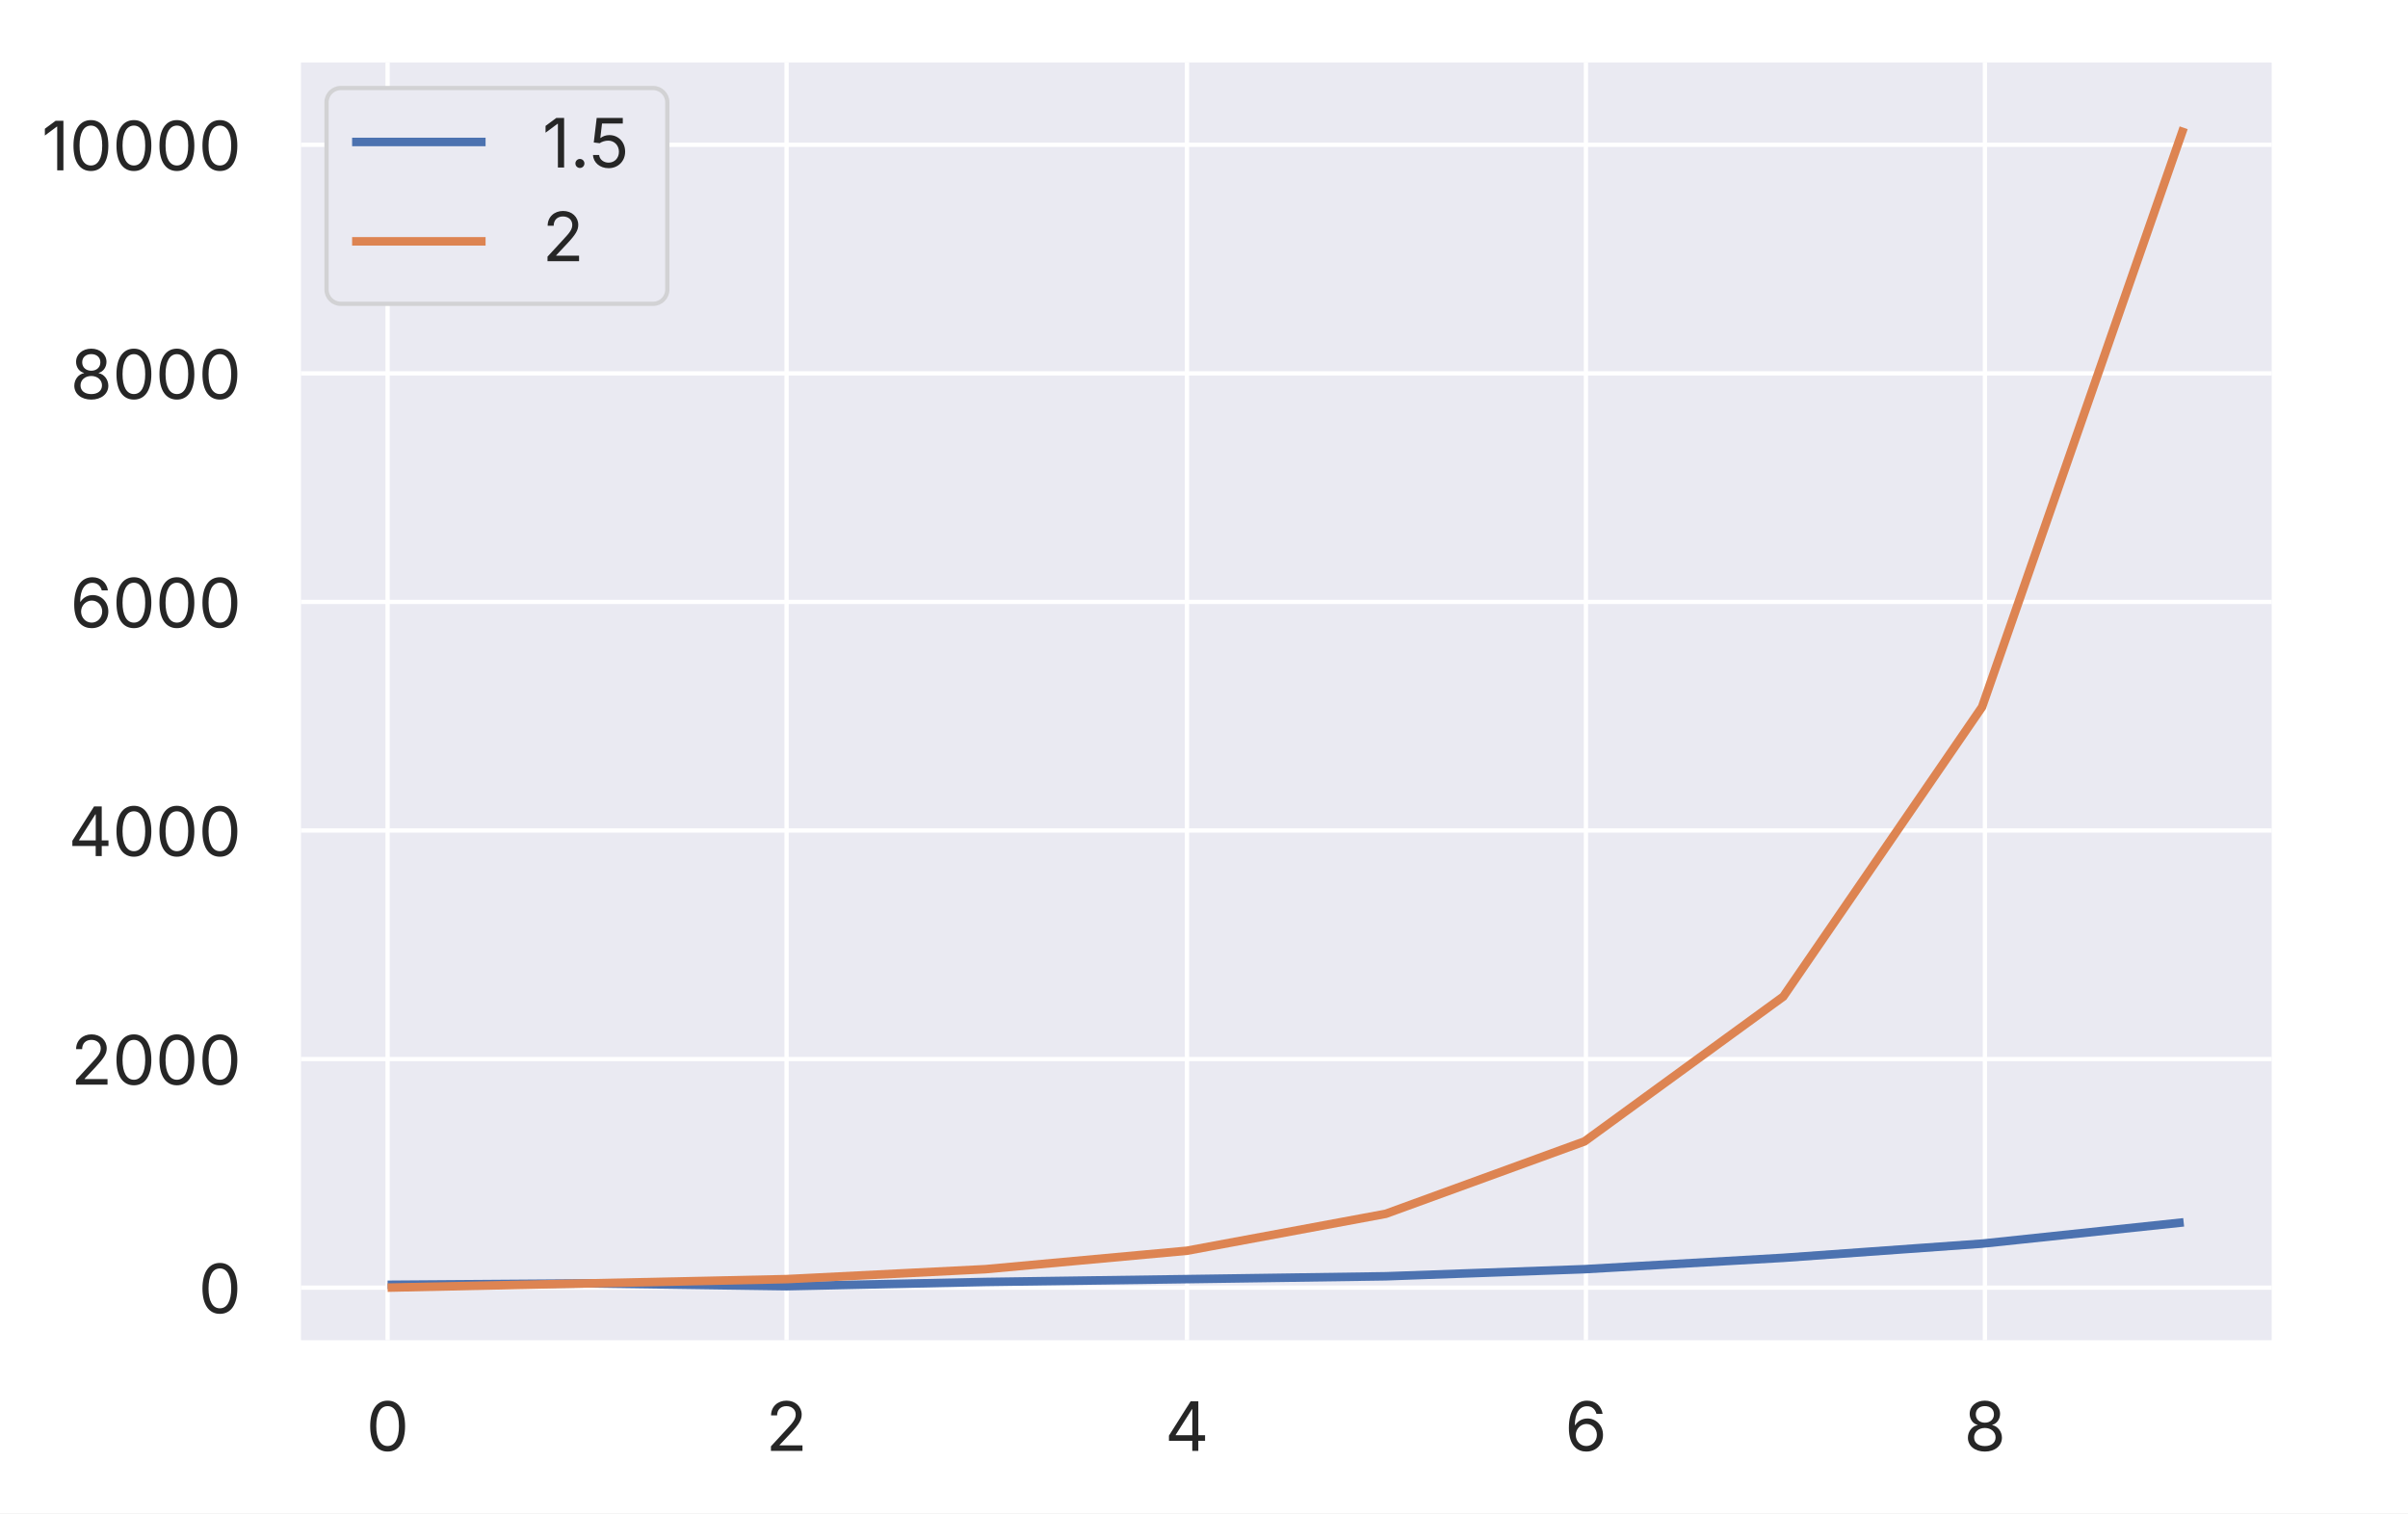
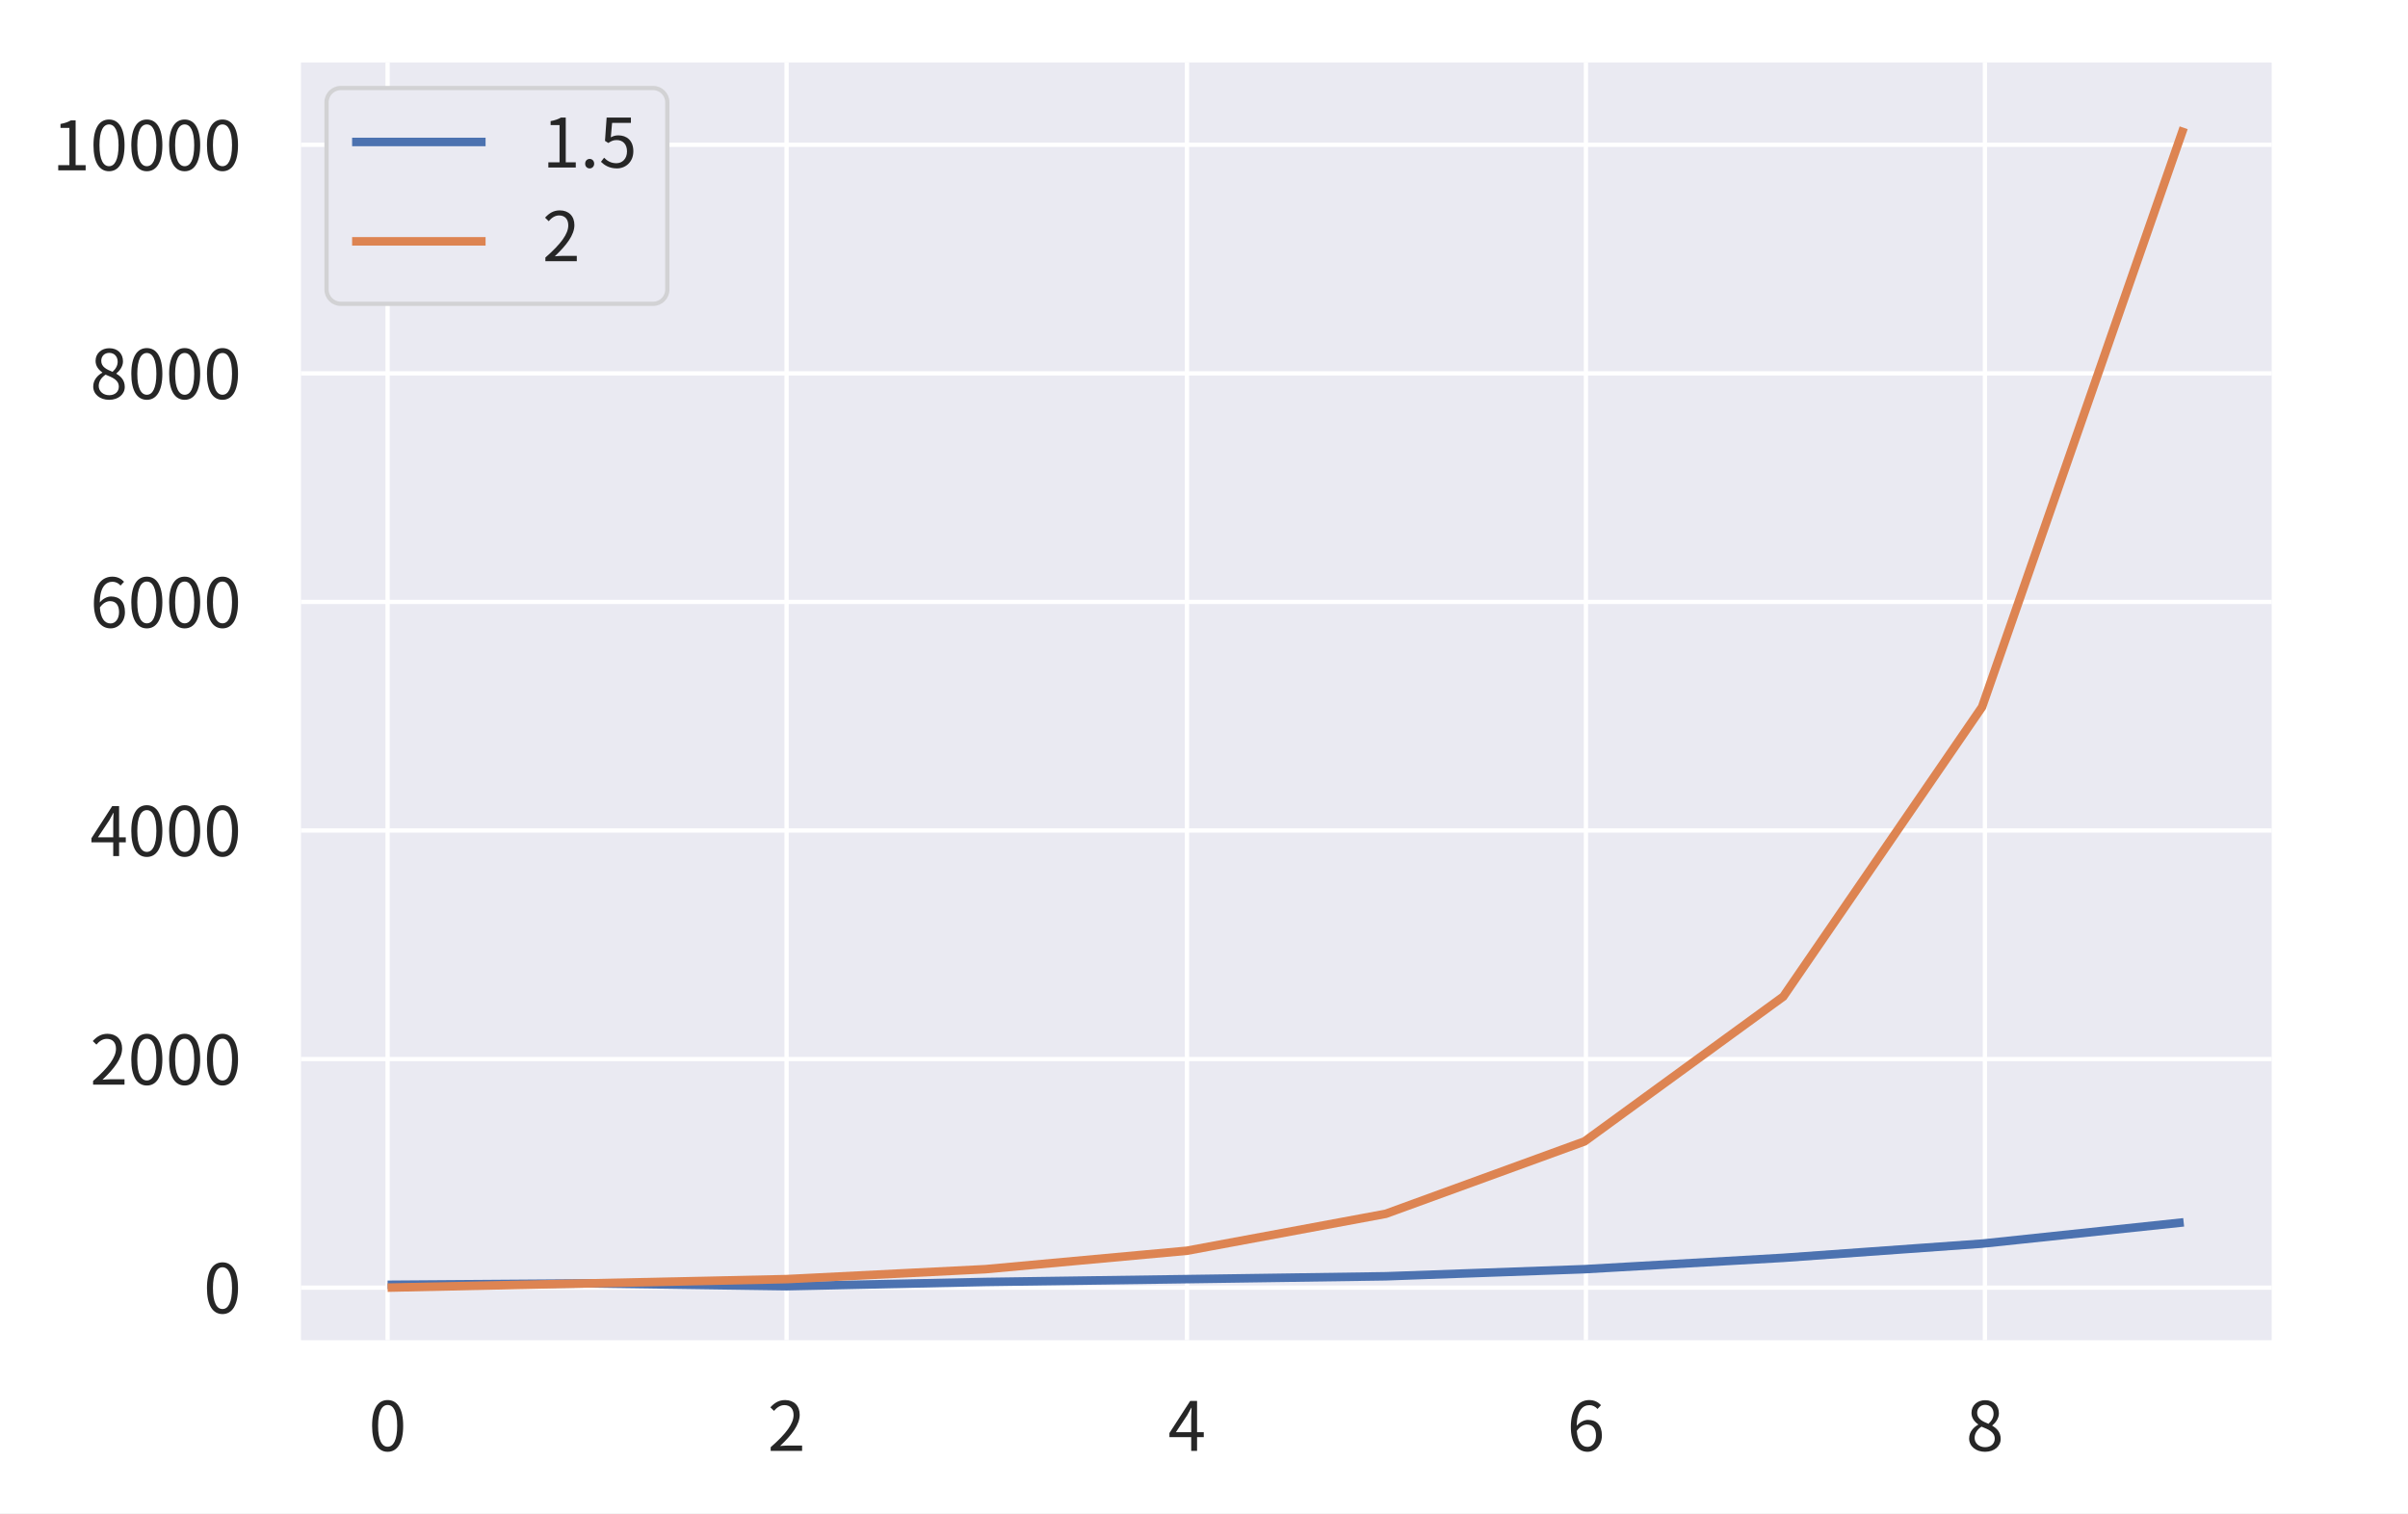
- <svg xmlns="http://www.w3.org/2000/svg" viewBox="0 0 848 533" role="img" aria-label="扩容倍数对比折线图：1.5 倍与 2 倍增长随元素个数增加后的容量差距" font-family="-apple-system, 'PingFang SC', 'Hiragino Sans GB', 'Microsoft YaHei', sans-serif" width="848" height="533">
+ <svg xmlns="http://www.w3.org/2000/svg" viewBox="0 0 848 533" role="img" aria-label="扩容倍数对比折线图：1.5 倍与 2 倍增长随元素个数增加后的容量差距" font-family="Seaford, 'PingFang SC', 'Hiragino Sans GB', 'Noto Sans CJK SC', 'Microsoft YaHei', sans-serif" width="848" height="533">
  <rect width="848" height="533" fill="#fff" />
  <rect x="106" y="22" width="694" height="450" fill="#eaeaf2" />
  <g stroke="#fff" stroke-width="1.5">
    <path d="M136.5 22 V472 M277 22 V472 M418 22 V472 M558.5 22 V472 M699 22 V472" />
    <path d="M106 51 H800 M106 131.5 H800 M106 212 H800 M106 292.5 H800 M106 373 H800 M106 453.5 H800" />
  </g>
  <g fill="none" stroke-width="3">
    <path d="M136.5 452.5 L207 452 L277 453 L347 451.5 L418 450.5 L488 449.5 L558 447              L628 443 L698 438 L769 430.5" stroke="#4c72b0" />
    <path d="M136.5 453.5 L207 452 L277 450.5 L347 447 L418 440.5 L488 427.5 L558 402              L628 351 L698 249 L769 45" stroke="#dd8452" />
  </g>
  <g font-size="24" fill="#262626" text-anchor="end">
    <text x="85" y="60">10000</text>
    <text x="85" y="140.5">8000</text>
    <text x="85" y="221">6000</text>
    <text x="85" y="301.5">4000</text>
    <text x="85" y="382">2000</text>
    <text x="85" y="462.5">0</text>
  </g>
  <g font-size="24" fill="#262626" text-anchor="middle">
    <text x="136.5" y="511">0</text>
    <text x="277" y="511">2</text>
    <text x="418" y="511">4</text>
    <text x="558.5" y="511">6</text>
    <text x="699" y="511">8</text>
  </g>
  <rect x="115" y="31" width="120" height="76" rx="5" fill="#eaeaf2" stroke="#d2d2d4" stroke-width="1.5" />
  <g stroke-width="3">
    <path d="M124 50 H171" stroke="#4c72b0" />
    <path d="M124 85 H171" stroke="#dd8452" />
  </g>
  <text x="191" y="59" font-size="24" fill="#262626">1.5</text>
  <text x="191" y="92" font-size="24" fill="#262626">2</text>
</svg>
